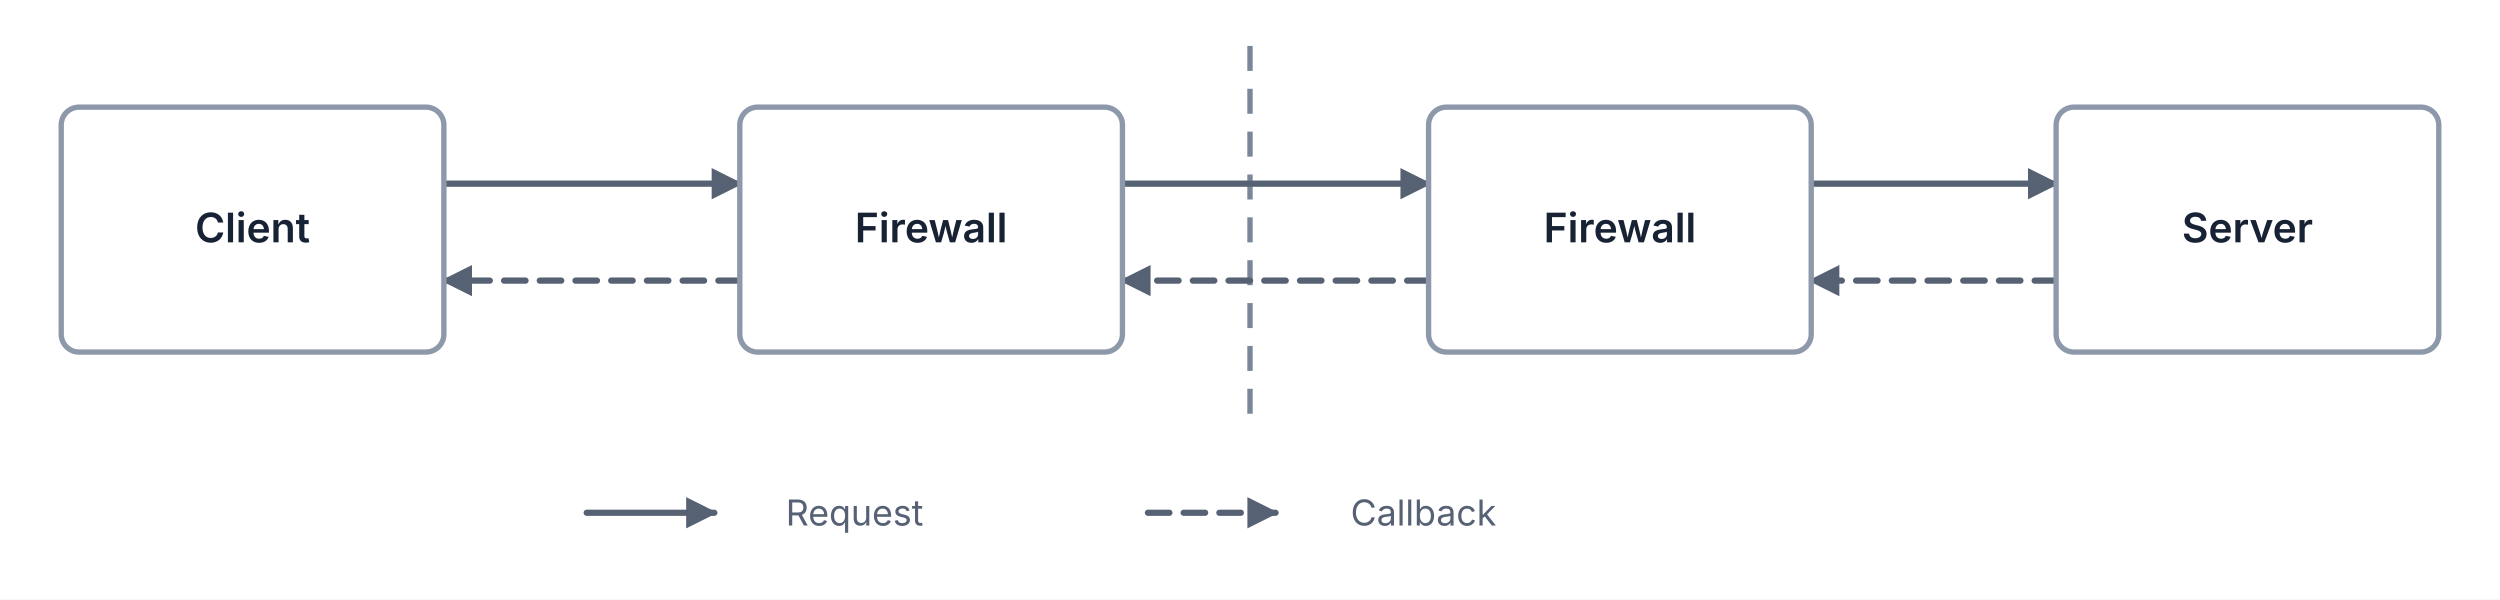
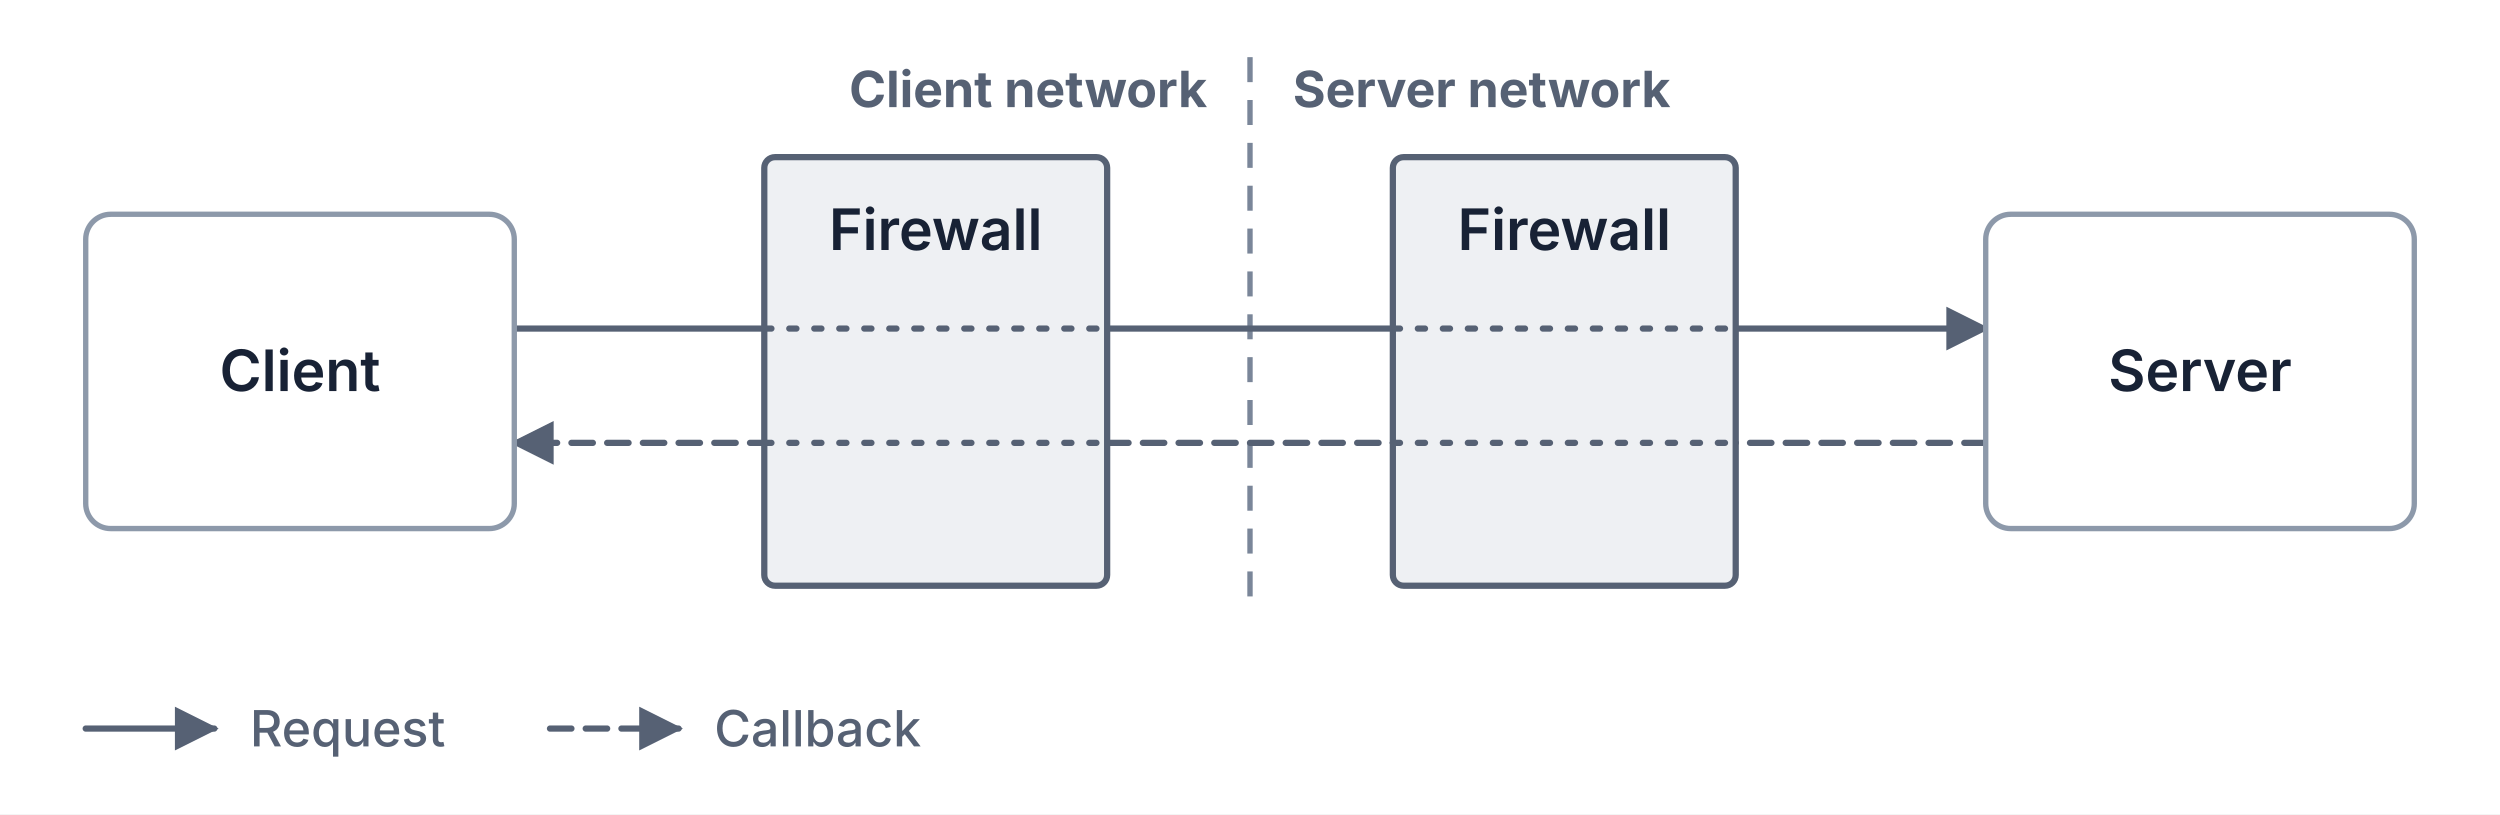
- <svg xmlns="http://www.w3.org/2000/svg" width="700" height="167.86" viewBox="0 0 980 235" role="img" aria-labelledby="title description">
+ <svg xmlns="http://www.w3.org/2000/svg" width="700" height="228" viewBox="0 0 700 228" role="img" aria-labelledby="title description">
  <defs>
    <marker id="arrow" viewBox="0 0 8 8" refX="7.2" refY="4" markerWidth="7" markerHeight="7" orient="auto-start-reverse">
      <path d="M 0 0 L 8 4 L 0 8 Z" fill="#566174" />
    </marker>
  </defs>
  <style>
    text {
      fill: #182235;
      font-family: Inter, ui-sans-serif, system-ui, -apple-system, BlinkMacSystemFont, "Segoe UI", sans-serif;
    }
    .label {
      font-size: 16px;
      font-weight: 600;
      text-anchor: middle;
    }
-     .annotation {
+     .zone-label {
      fill: #566174;
      font-size: 14px;
-       text-anchor: middle;
+       font-weight: 650;
+     }
+     .legend-label {
+       fill: #566174;
+       font-size: 14px;
+       font-weight: 500;
    }
    .application {
      fill: #ffffff;
      stroke: #8d99aa;
      stroke-width: 1.5;
+     }
+     .firewall {
+       fill: #eef0f3;
+       stroke: #566174;
+       stroke-width: 1.75;
    }
    .network-boundary {
      fill: none;
      stroke: #7a8699;
      stroke-width: 1.5;
      stroke-dasharray: 7 5;
    }
    .connector {
      fill: none;
      stroke: #566174;
      stroke-width: 1.75;
      stroke-linecap: round;
      stroke-linejoin: round;
    }
    .one-way {
      marker-end: url(#arrow);
    }
    .callback {
      stroke-dasharray: 6 4;
      marker-end: url(#arrow);
    }
+     .through-firewall {
+       stroke-dasharray: 2 5;
+     }
  </style>
-   <rect width="980" height="235" fill="#ffffff" />
+   <rect width="700" height="228" fill="#ffffff" />
  <g id="boundaries" aria-hidden="true">
-     <path class="network-boundary" d="M 490 18 V 165" vector-effect="non-scaling-stroke" />
+     <path class="network-boundary" d="M 350 16 V 172" vector-effect="non-scaling-stroke" />
  </g>
  <g id="connectors" aria-hidden="true">
-     <path class="connector one-way" d="M 174 72 L 290 72" vector-effect="non-scaling-stroke" />
-     <path class="connector callback" d="M 290 110 L 174 110" vector-effect="non-scaling-stroke" />
-     <path class="connector one-way" d="M 440 72 L 560 72" vector-effect="non-scaling-stroke" />
-     <path class="connector callback" d="M 560 110 L 440 110" vector-effect="non-scaling-stroke" />
-     <path class="connector one-way" d="M 710 72 L 806 72" vector-effect="non-scaling-stroke" />
-     <path class="connector callback" d="M 806 110 L 710 110" vector-effect="non-scaling-stroke" />
-     <path class="connector one-way" d="M 230 201 L 280 201" vector-effect="non-scaling-stroke" />
-     <path class="connector callback" d="M 450 201 L 500 201" vector-effect="non-scaling-stroke" />
+     <path class="connector one-way" d="M 144 92 H 556" vector-effect="non-scaling-stroke" />
+     <path class="connector callback" d="M 556 124 H 144" vector-effect="non-scaling-stroke" />
  </g>
  <g id="components" aria-hidden="true">
-     <rect class="application" x="24" y="42" width="150" height="96" rx="7" vector-effect="non-scaling-stroke" />
-     <rect class="application" x="290" y="42" width="150" height="96" rx="7" vector-effect="non-scaling-stroke" />
-     <rect class="application" x="560" y="42" width="150" height="96" rx="7" vector-effect="non-scaling-stroke" />
-     <rect class="application" x="806" y="42" width="150" height="96" rx="7" vector-effect="non-scaling-stroke" />
+     <rect class="application" x="24" y="60" width="120" height="88" rx="7" vector-effect="non-scaling-stroke" />
+     <rect class="firewall" x="214" y="44" width="96" height="120" rx="3" vector-effect="non-scaling-stroke" />
+     <path class="connector through-firewall" d="M 214 92 H 310" vector-effect="non-scaling-stroke" />
+     <path class="connector through-firewall" d="M 214 124 H 310" vector-effect="non-scaling-stroke" />
+     <rect class="firewall" x="390" y="44" width="96" height="120" rx="3" vector-effect="non-scaling-stroke" />
+     <path class="connector through-firewall" d="M 390 92 H 486" vector-effect="non-scaling-stroke" />
+     <path class="connector through-firewall" d="M 390 124 H 486" vector-effect="non-scaling-stroke" />
+     <rect class="application" x="556" y="60" width="120" height="88" rx="7" vector-effect="non-scaling-stroke" />
  </g>
  <g id="labels">
-     <text class="label" x="99.0" y="95.0">Client</text>
-     <text class="label" x="365.0" y="95.0">Firewall</text>
-     <text class="label" x="635.0" y="95.0">Firewall</text>
-     <text class="label" x="881.0" y="95.0">Server</text>
-     <text class="annotation" x="335" y="206">Request</text>
-     <text class="annotation" x="558" y="206">Callback</text>
+     <text class="zone-label" x="338" y="30" text-anchor="end">Client network</text>
+     <text class="zone-label" x="362" y="30">Server network</text>
+     <text class="label" x="84" y="109.5">Client</text>
+     <text class="label" x="262" y="70">Firewall</text>
+     <text class="label" x="438" y="70">Firewall</text>
+     <text class="label" x="616" y="109.5">Server</text>
+     <path class="connector one-way" d="M 24 204 H 60" vector-effect="non-scaling-stroke" />
+     <text class="legend-label" x="70" y="209">Request</text>
+     <path class="connector callback" d="M 154 204 H 190" vector-effect="non-scaling-stroke" />
+     <text class="legend-label" x="200" y="209">Callback</text>
  </g>
</svg>
